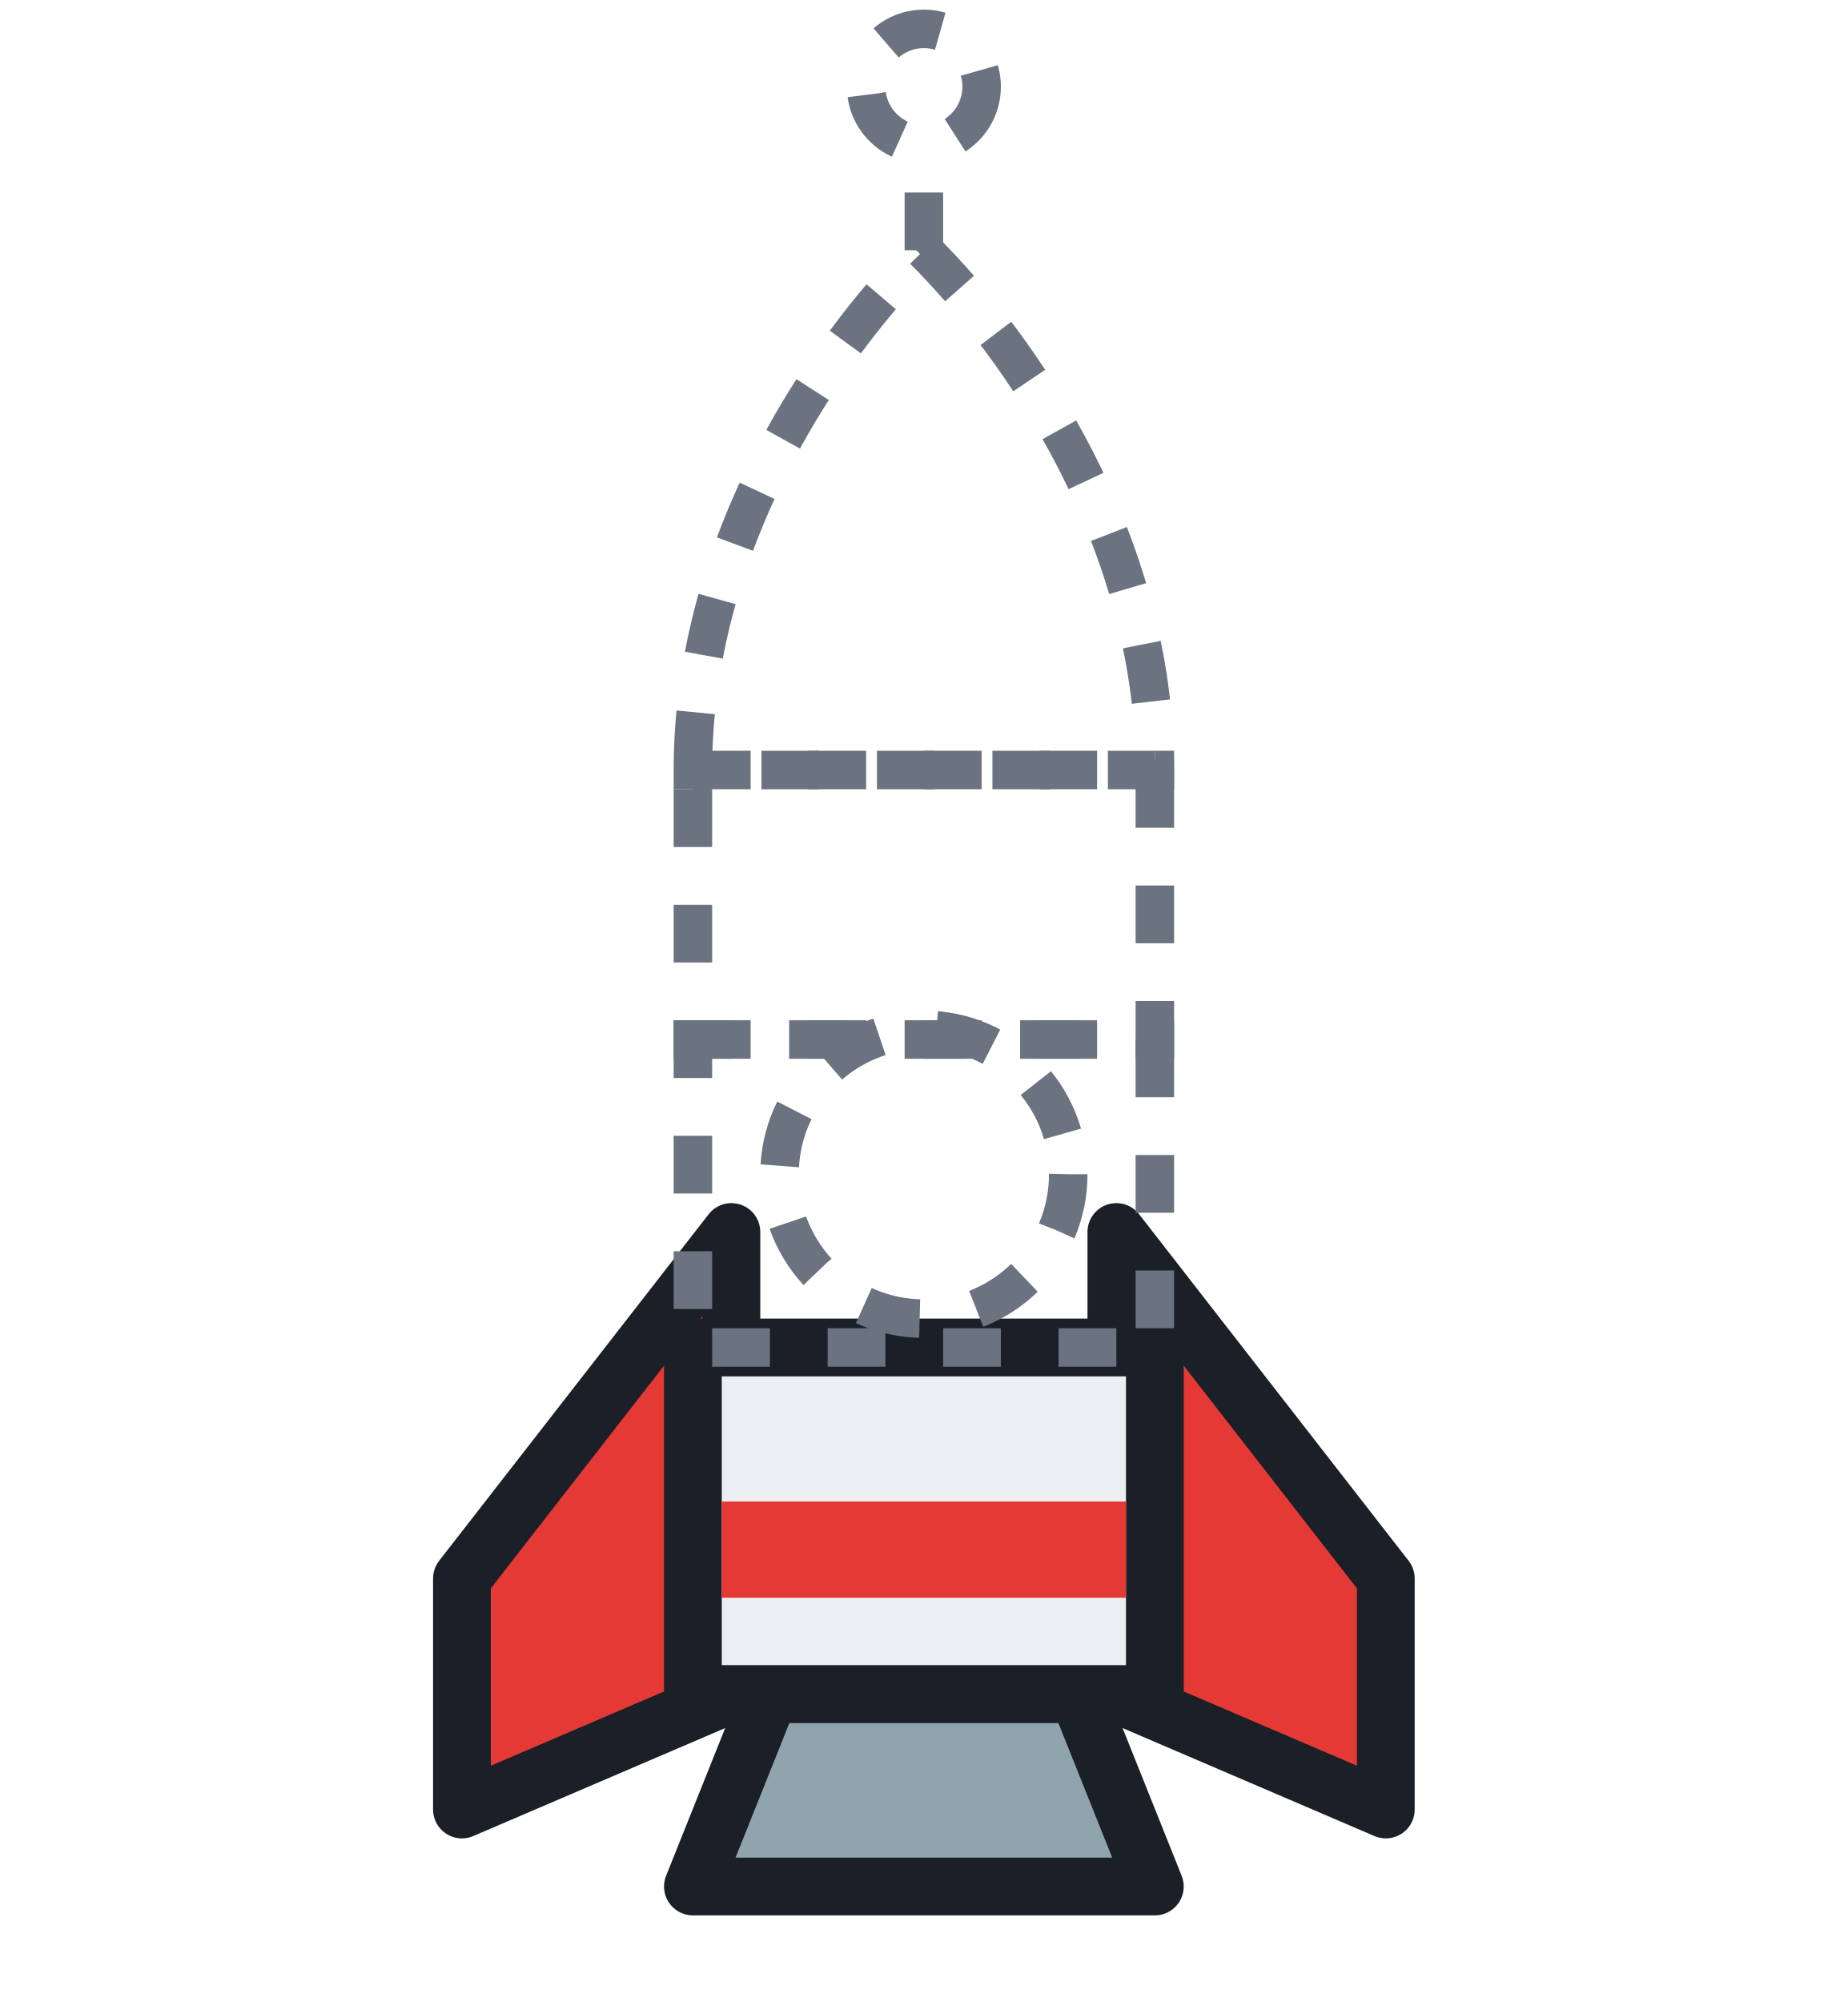
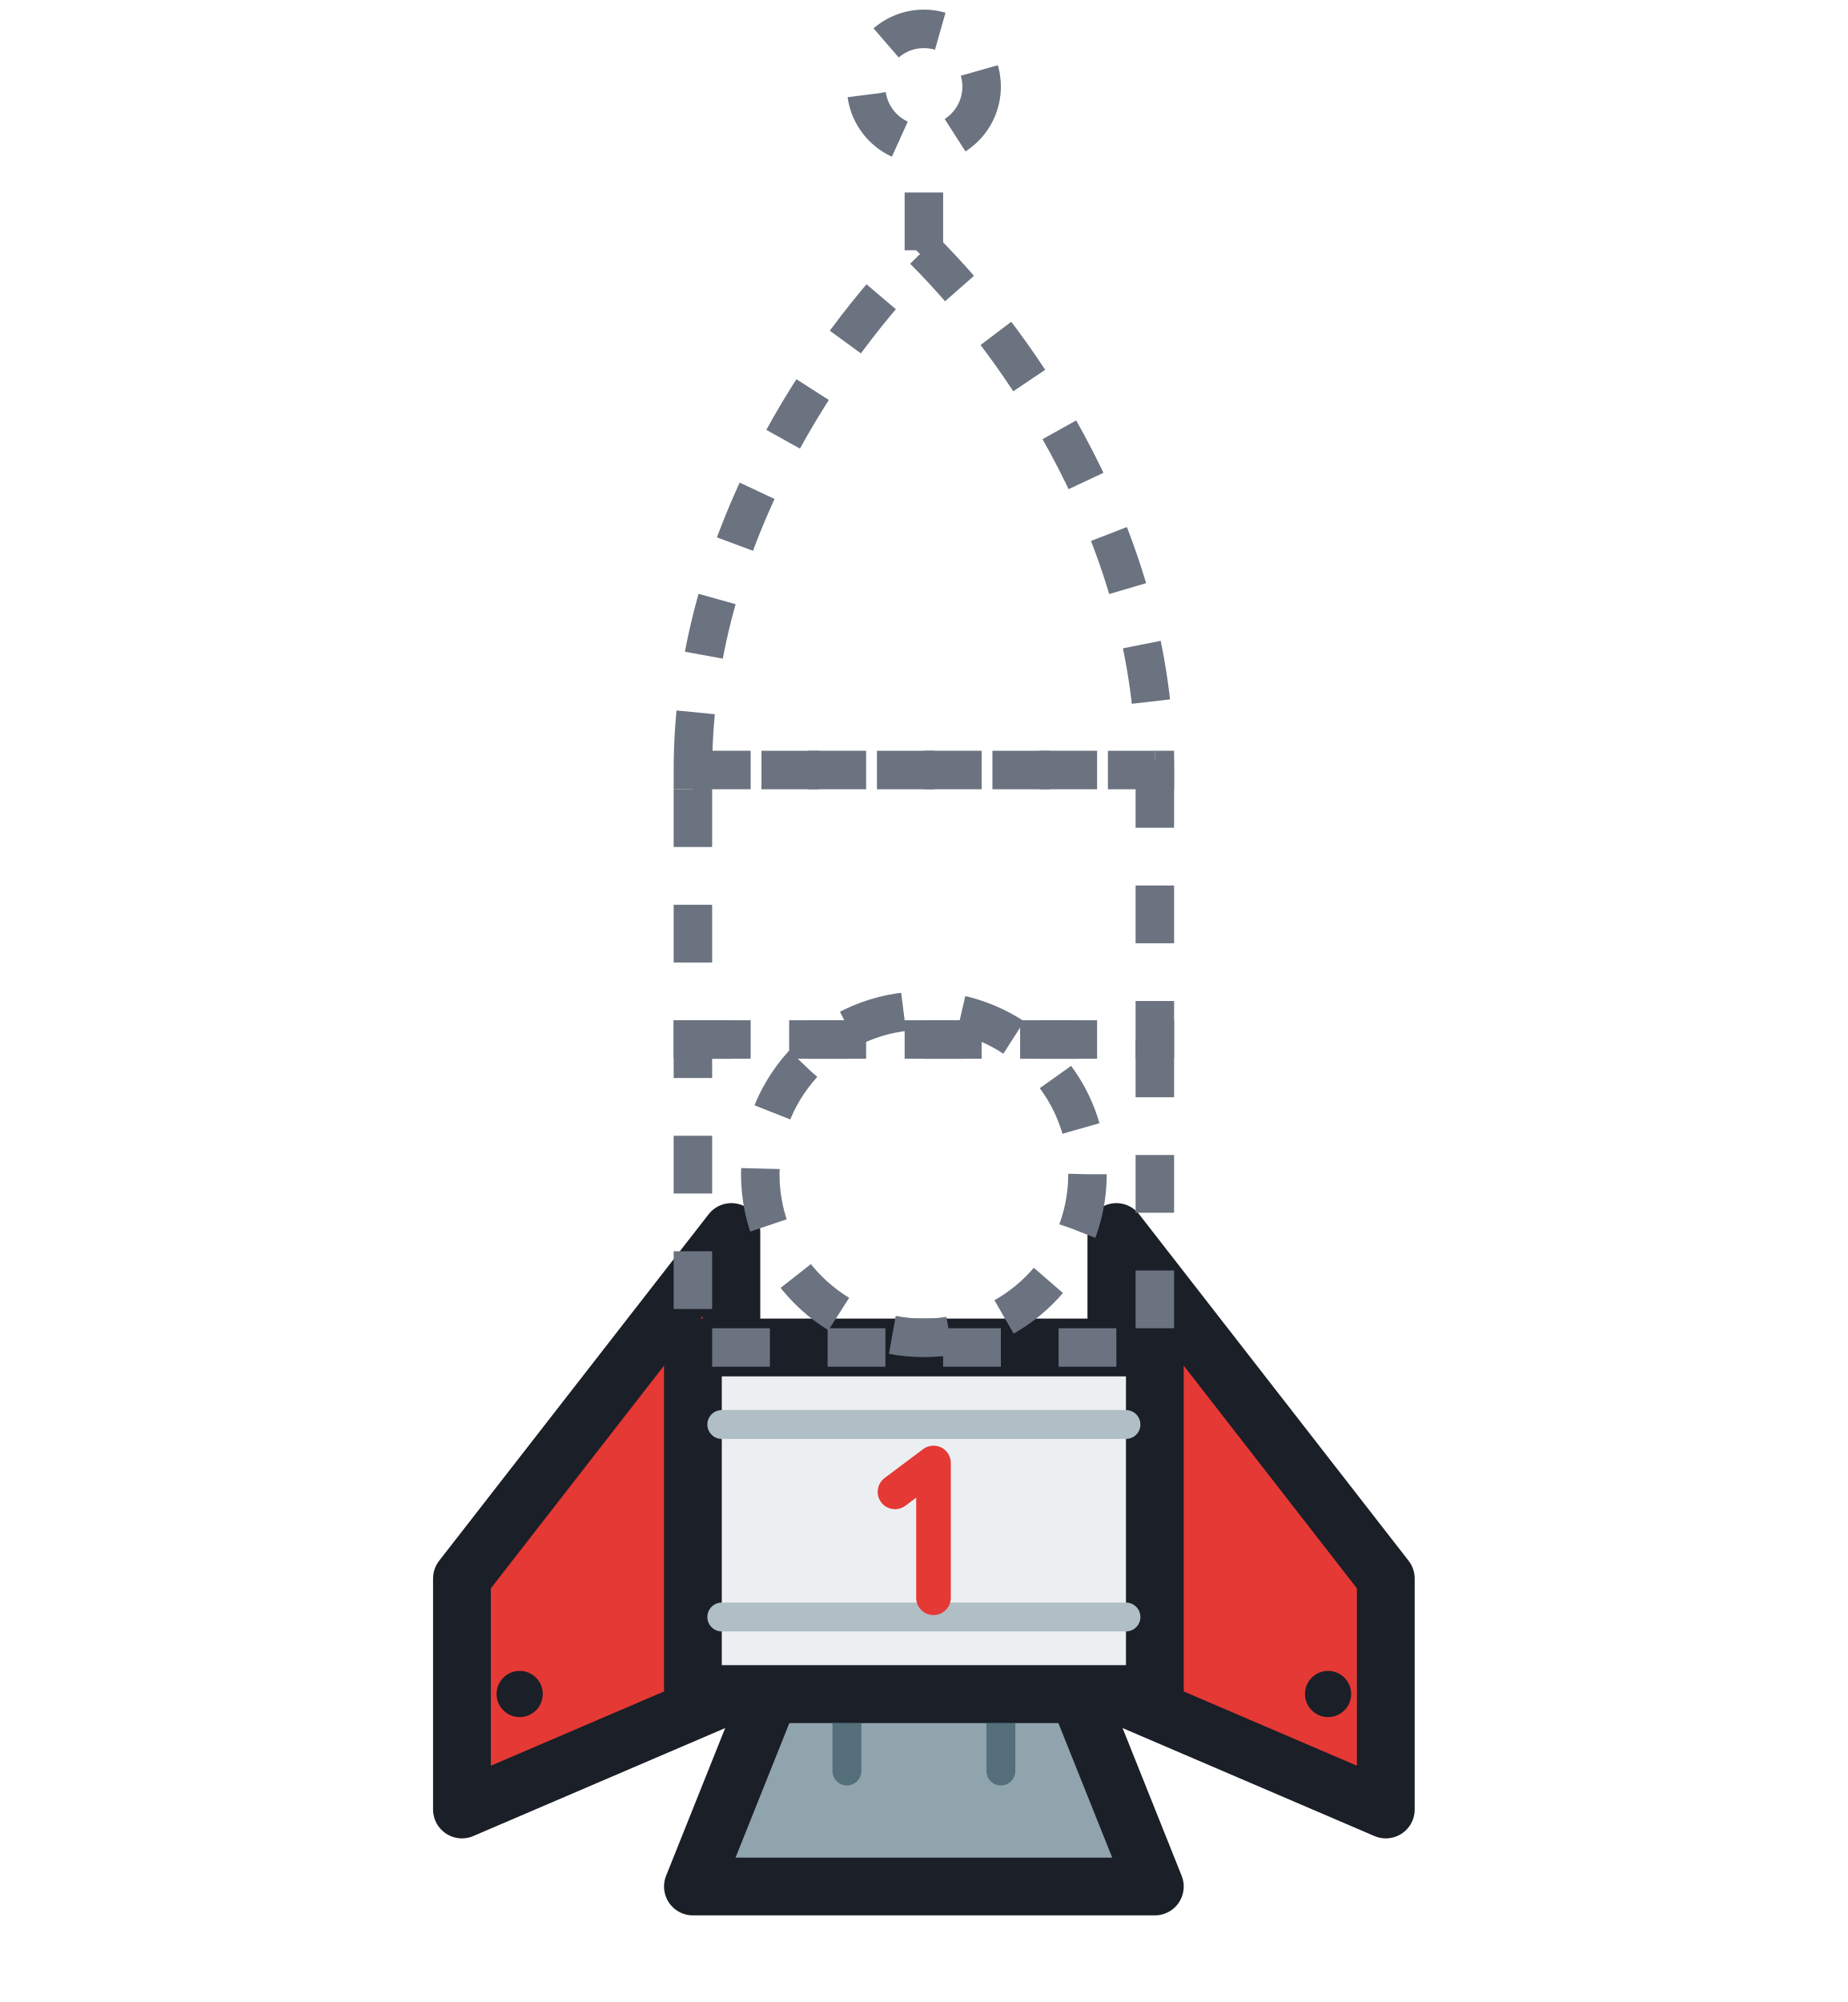
<svg xmlns="http://www.w3.org/2000/svg" viewBox="-16 -8 96 104">
-   <path d="M22 56 L8 74 V86 L22 80 Z" fill="#e53935" stroke="#1b1f27" stroke-width="3" stroke-linejoin="round" stroke-linecap="round" />
-   <path d="M42 56 L56 74 V86 L42 80 Z" fill="#e53935" stroke="#1b1f27" stroke-width="3" stroke-linejoin="round" stroke-linecap="round" />
-   <path d="M24 80 H40 L44 90 H20 Z" fill="#90a4ae" stroke="#1b1f27" stroke-width="3" stroke-linejoin="round" stroke-linecap="round" />
+   <g>
+     <path d="M22 56 L8 74 V86 L22 80 Z" fill="#e53935" stroke="#1b1f27" stroke-width="3" stroke-linejoin="round" stroke-linecap="round" />
+     <circle cx="11" cy="80" r="1.2" fill="#1b1f27" />
+   </g>
+   <g>
+     <path d="M42 56 L56 74 V86 L42 80 Z" fill="#e53935" stroke="#1b1f27" stroke-width="3" stroke-linejoin="round" stroke-linecap="round" />
+     <circle cx="53" cy="80" r="1.2" fill="#1b1f27" />
+   </g>
+   <g>
+     <path d="M24 80 H40 L44 90 H20 Z" fill="#90a4ae" stroke="#1b1f27" stroke-width="3" stroke-linejoin="round" stroke-linecap="round" />
+     <path d="M28 80 V84 M36 80 V84" fill="none" stroke="#546e7a" stroke-width="1.5" stroke-linejoin="round" stroke-linecap="round" />
+   </g>
  <g>
    <rect x="20" y="62" width="24" height="18" fill="#eceff1" stroke="#1b1f27" stroke-width="3" stroke-linejoin="round" stroke-linecap="round" />
-     <rect x="21.5" y="70" width="21" height="5" fill="#e53935" />
+     <path d="M21.5 66 H42.5 M21.5 76 H42.5" fill="none" stroke="#b0bec5" stroke-width="1.5" stroke-linejoin="round" stroke-linecap="round" />
+     <path d="M30.5 69.5 L32.5 68 V75" fill="none" stroke="#e53935" stroke-width="1.8" stroke-linejoin="round" stroke-linecap="round" />
  </g>
-   <rect x="20" y="46" width="24" height="16" fill="none" stroke="#6b7380" stroke-width="2" stroke-dasharray="3 3" />
+   <g>
+     <rect x="20" y="46" width="24" height="16" fill="none" stroke="#6b7380" stroke-width="2" stroke-dasharray="3 3" />
+   </g>
  <g>
    <rect x="20" y="32" width="24" height="14" fill="none" stroke="#6b7380" stroke-width="2" stroke-dasharray="3 3" />
  </g>
-   <path d="M20 32 C20 20 27 10 32 5 C37 10 44 20 44 32 Z" fill="none" stroke="#6b7380" stroke-width="2" stroke-dasharray="3 3" />
-   <circle cx="32" cy="53" r="7.5" fill="none" stroke="#6b7380" stroke-width="2" stroke-dasharray="3 3" />
+   <g>
+     <path d="M20 32 C20 20 27 10 32 5 C37 10 44 20 44 32 Z" fill="none" stroke="#6b7380" stroke-width="2" stroke-dasharray="3 3" />
+   </g>
+   <circle cx="32" cy="53" r="8.5" fill="none" stroke="#6b7380" stroke-width="2" stroke-dasharray="3 3" />
  <g>
    <path d="M32 5 V-1" fill="none" stroke="#6b7380" stroke-width="2" stroke-dasharray="3 3" />
    <circle cx="32" cy="-3.5" r="3" fill="none" stroke="#6b7380" stroke-width="2" stroke-dasharray="3 3" />
  </g>
</svg>
